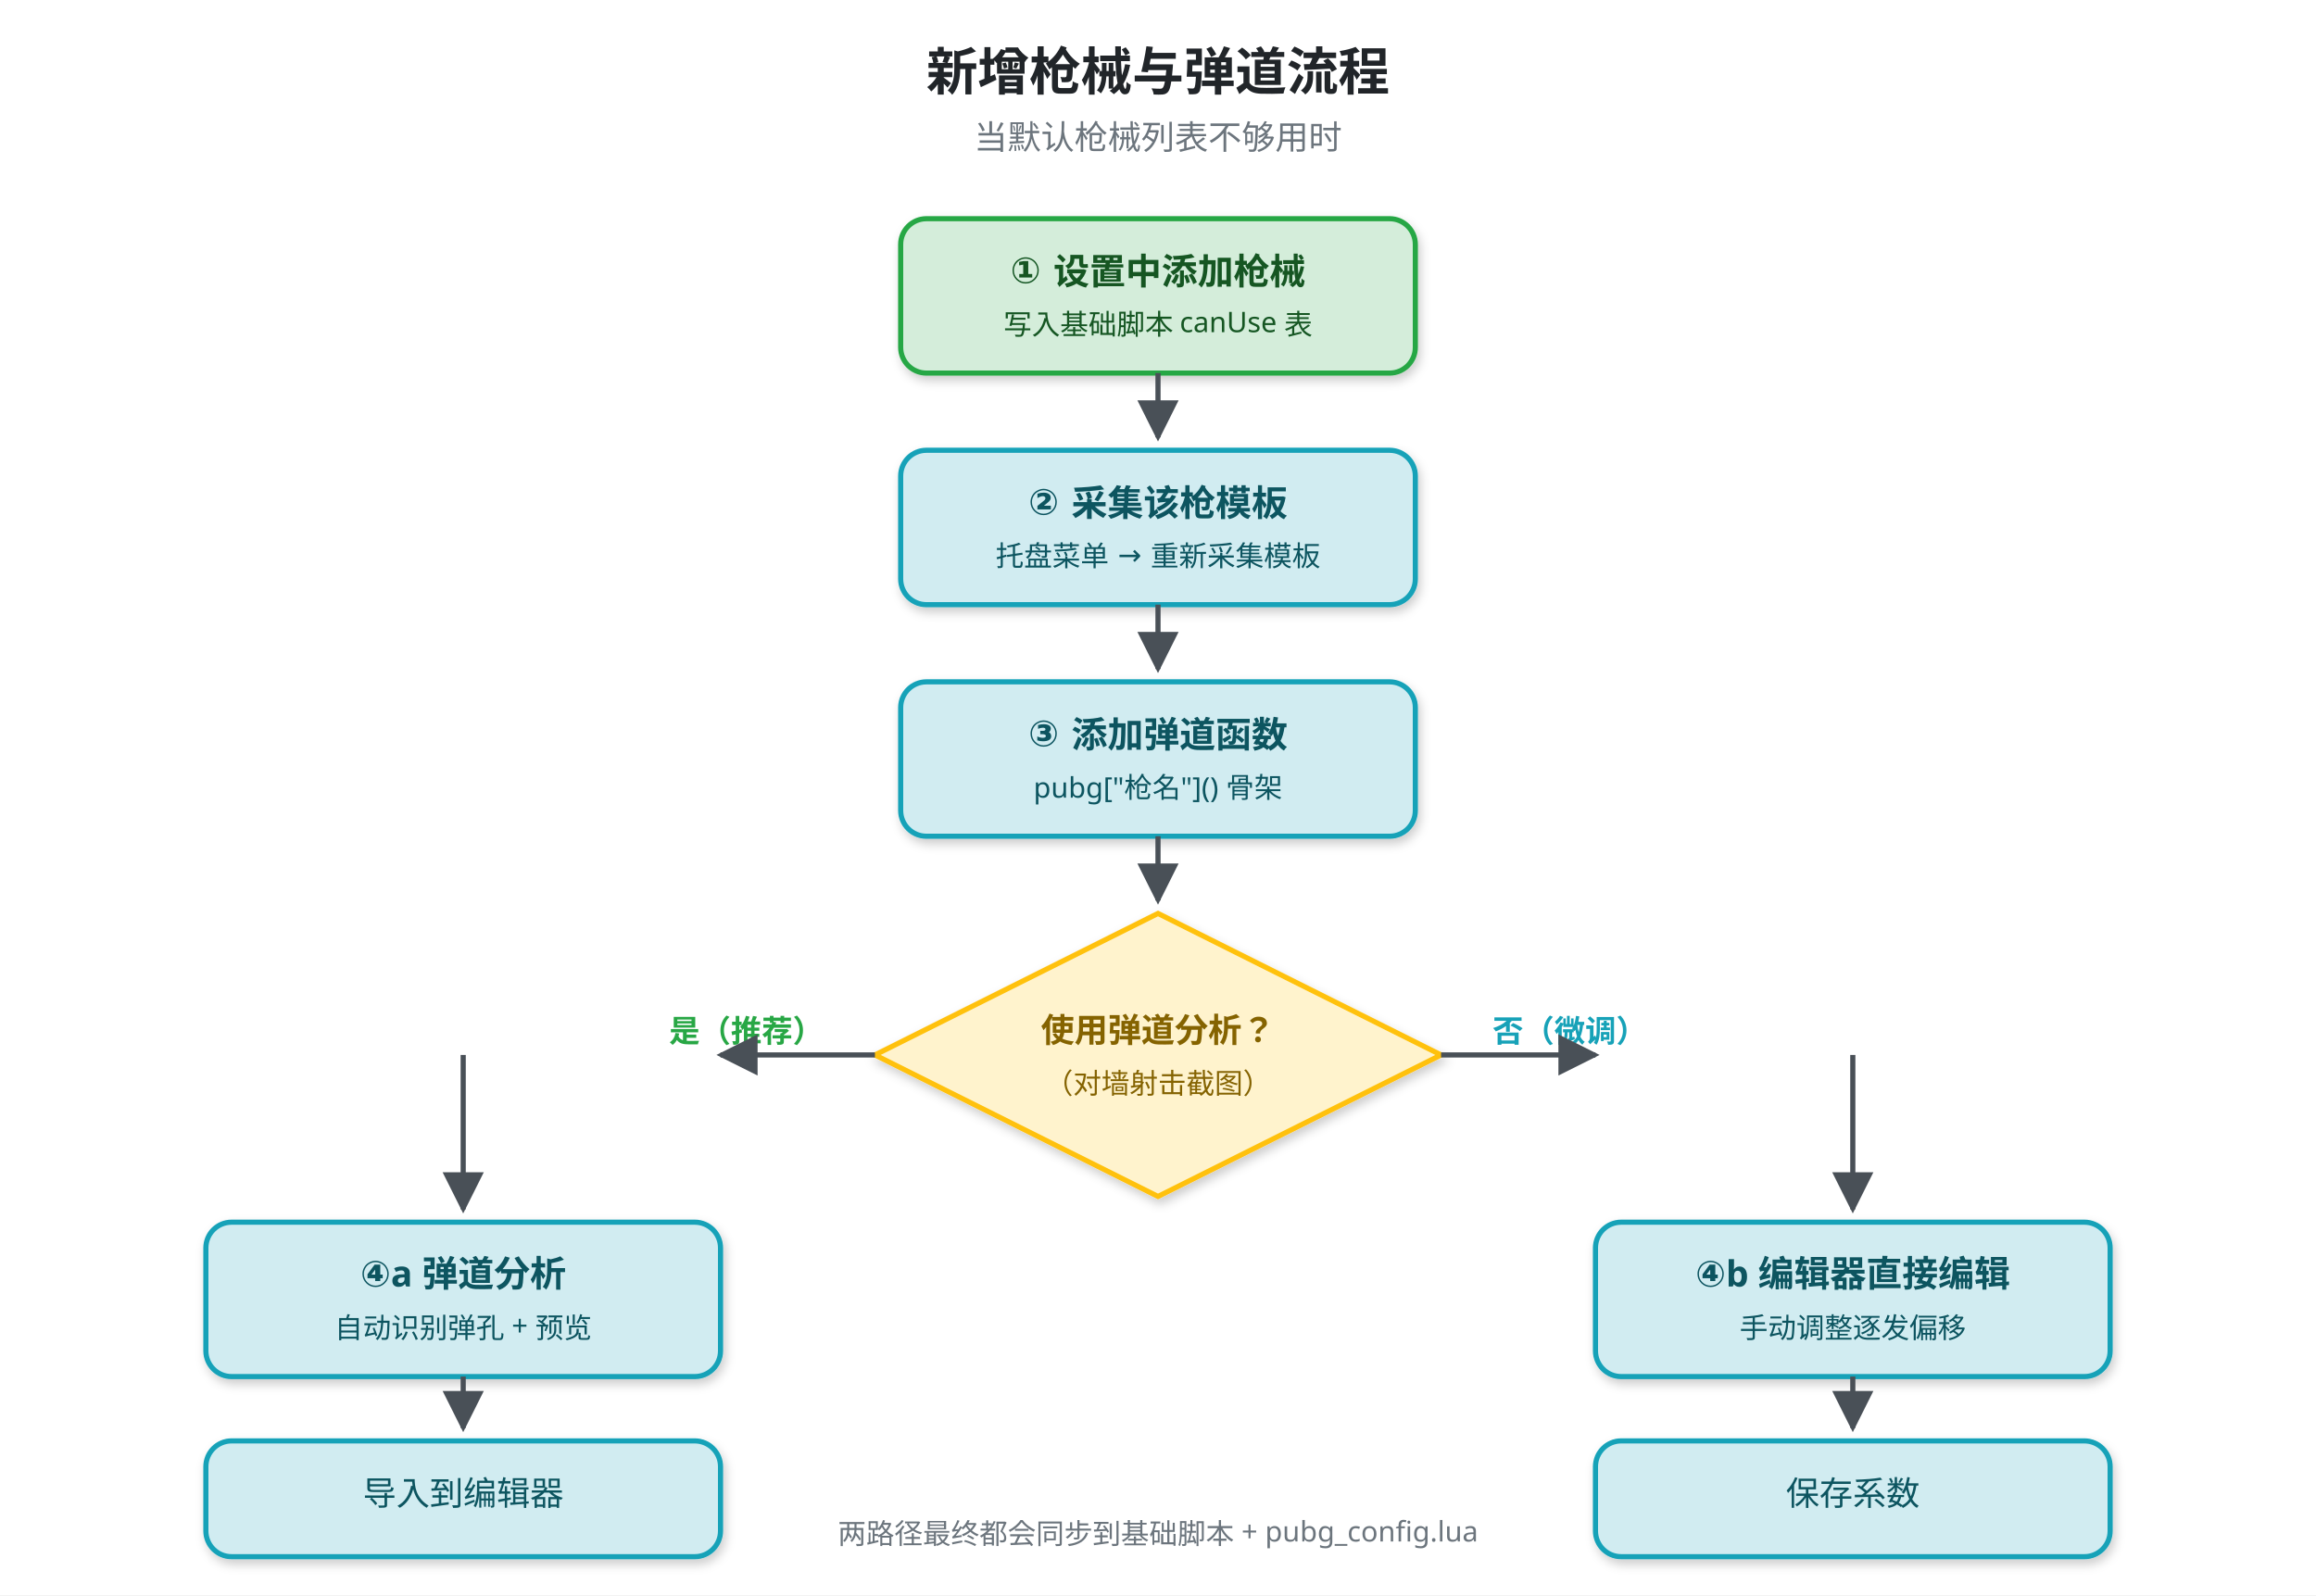
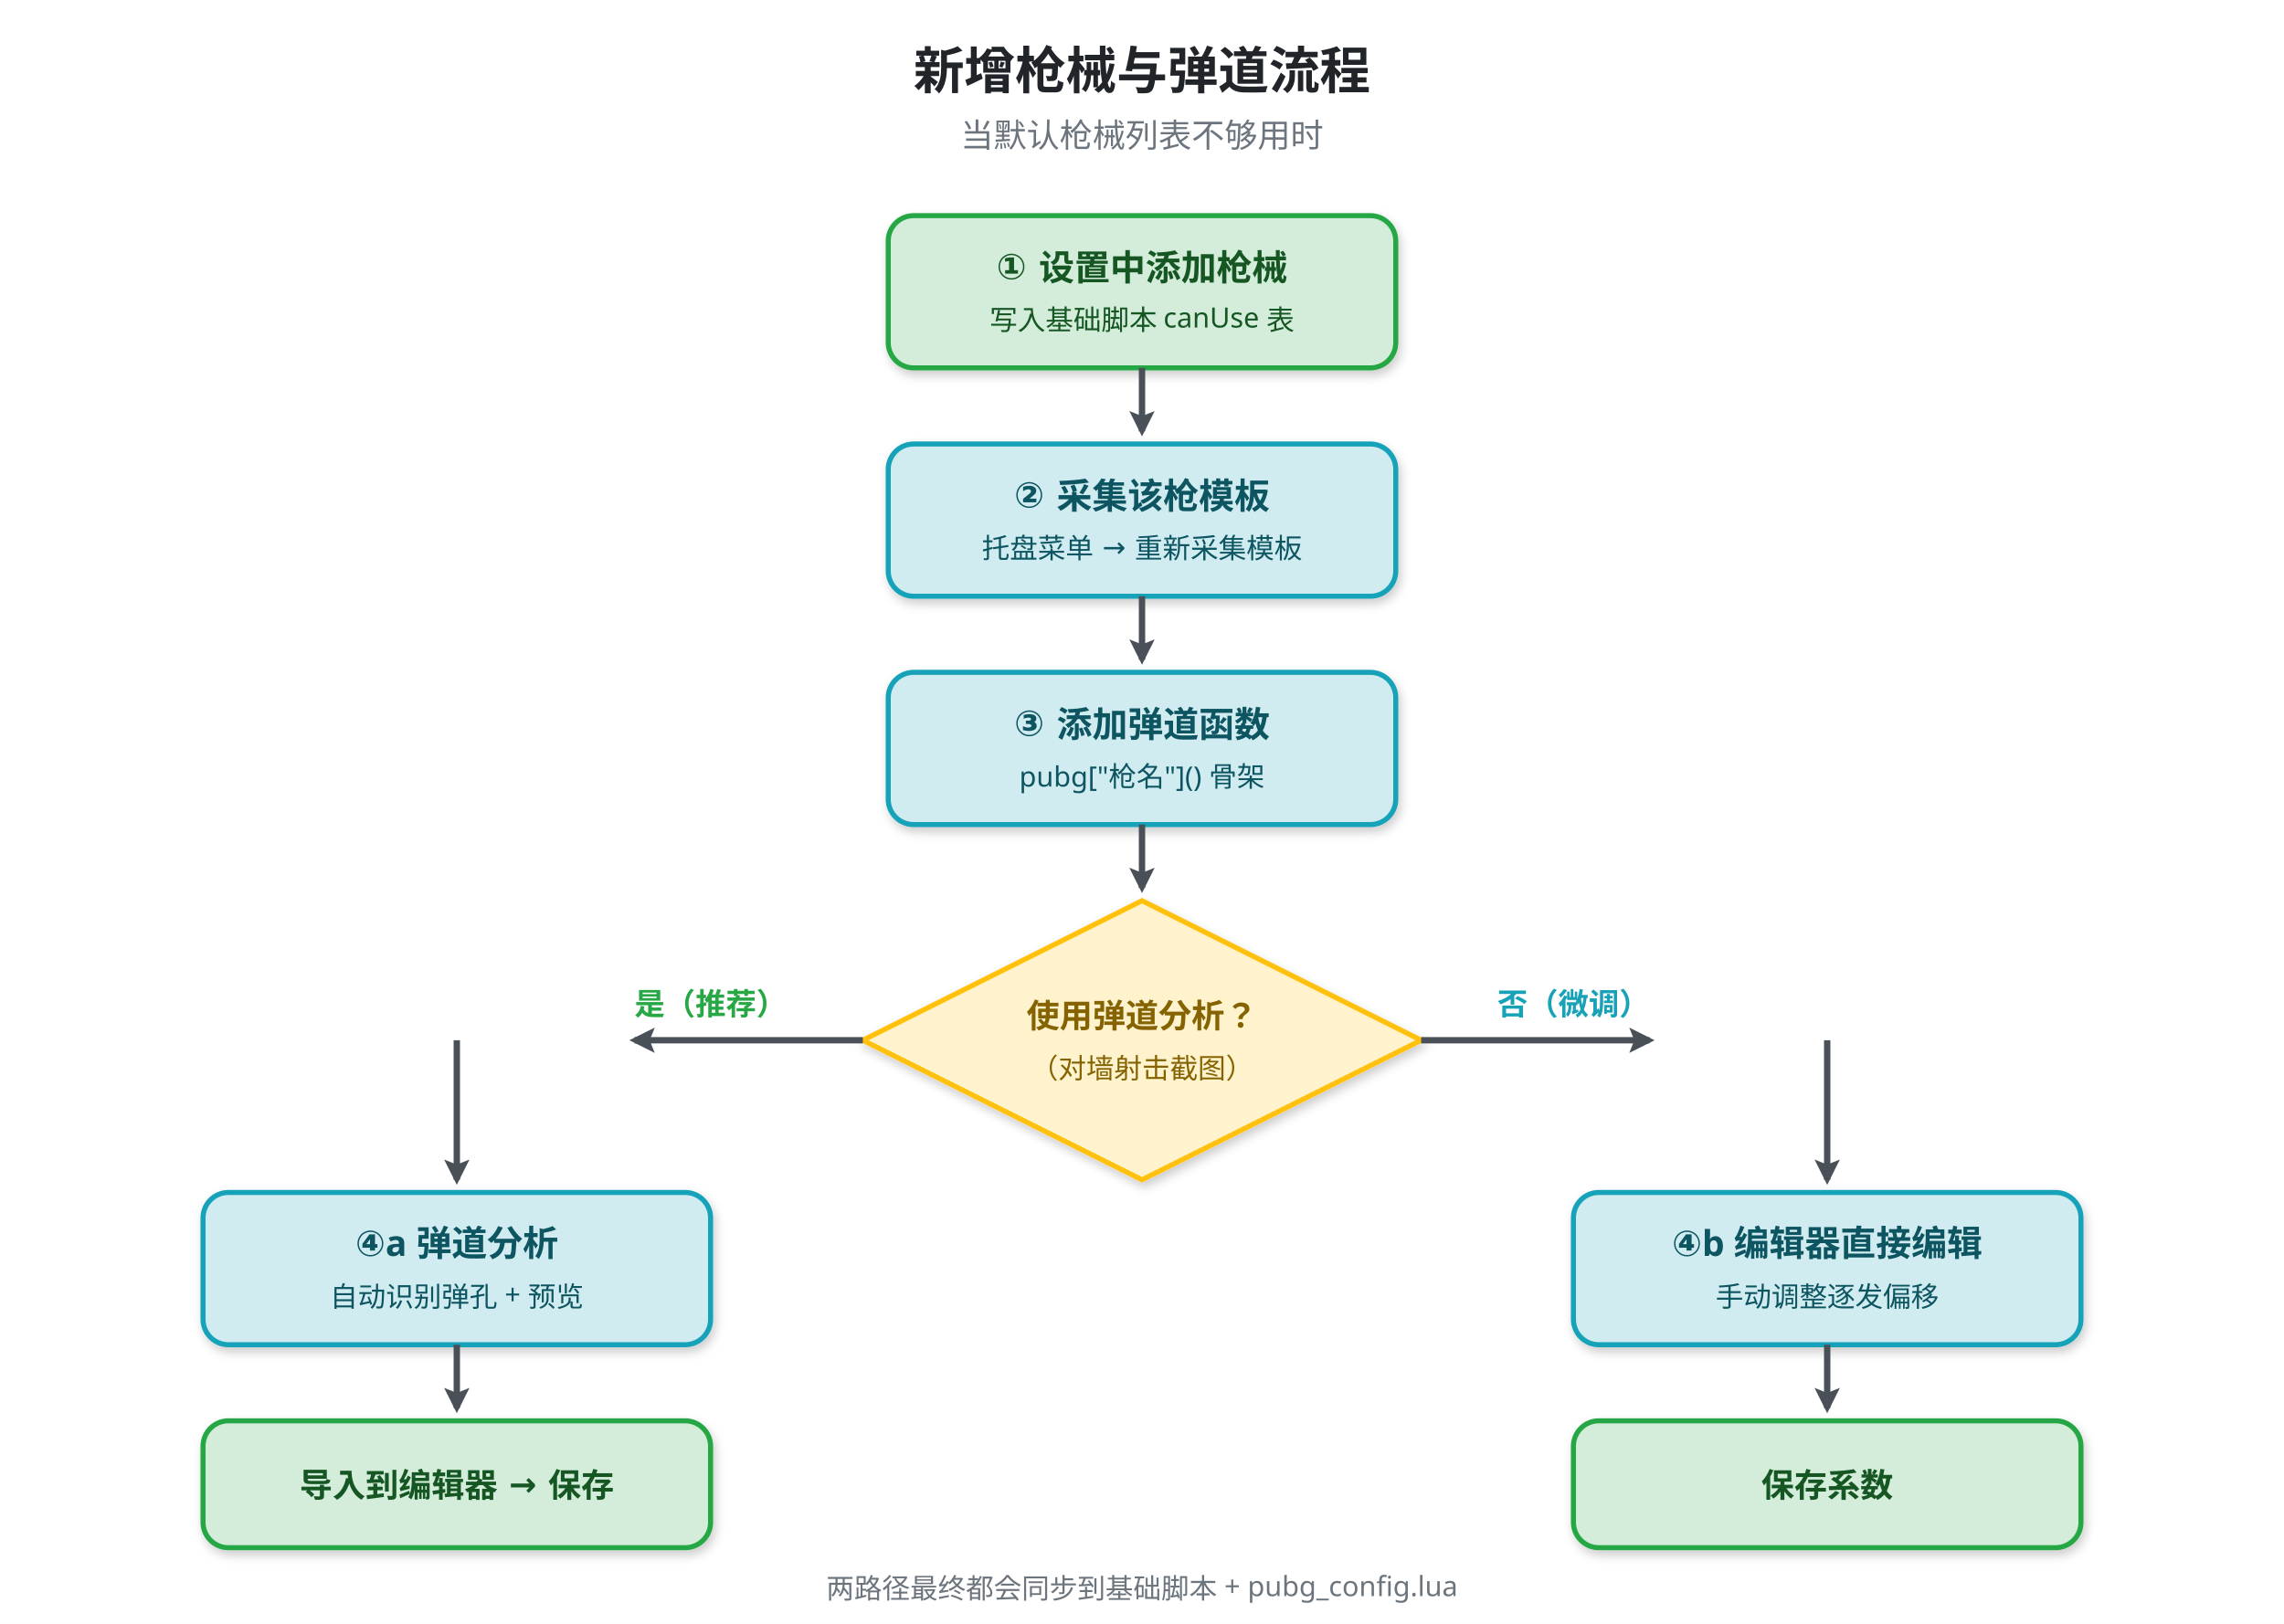
- <svg xmlns="http://www.w3.org/2000/svg" width="900" height="620" viewBox="0 0 900 620" font-family="'Microsoft YaHei', 'Segoe UI', sans-serif">
+ <svg xmlns="http://www.w3.org/2000/svg" width="900" height="640" viewBox="0 0 900 640" font-family="'Microsoft YaHei', 'Segoe UI', sans-serif">
  <defs>
-     <marker id="arrow3" viewBox="0 0 10 10" refX="9" refY="5" markerWidth="8" markerHeight="8" orient="auto-start-reverse">
-       <path d="M 0 0 L 10 5 L 0 10 z" fill="#495057" />
+     <marker id="arrow3" viewBox="0 0 10 10" refX="8" refY="5" markerWidth="10" markerHeight="10" markerUnits="userSpaceOnUse" orient="auto">
+       <path d="M 0 0 L 10 5 L 0 10 L 2 5 z" fill="#495057" />
    </marker>
    <filter id="shadow3" x="-20%" y="-20%" width="140%" height="140%">
      <feGaussianBlur in="SourceAlpha" stdDeviation="2" />
      <feOffset dx="1" dy="2" result="offsetblur" />
      <feComponentTransfer>
        <feFuncA type="linear" slope="0.2" />
      </feComponentTransfer>
      <feMerge>
        <feMergeNode />
        <feMergeNode in="SourceGraphic" />
      </feMerge>
    </filter>
  </defs>
-   <rect width="900" height="620" fill="#ffffff" />
+   <rect width="900" height="640" fill="#ffffff" />
  <text x="450" y="35" text-anchor="middle" font-size="20" font-weight="600" fill="#212529">新增枪械与弹道流程</text>
  <text x="450" y="58" text-anchor="middle" font-size="13" fill="#6c757d">当默认枪械列表不够用时</text>
  <g filter="url(#shadow3)">
    <rect x="350" y="85" width="200" height="60" rx="10" ry="10" fill="#d4edda" stroke="#28a745" stroke-width="2" />
    <text x="450" y="110" text-anchor="middle" font-size="14" font-weight="600" fill="#155724">① 设置中添加枪械</text>
    <text x="450" y="130" text-anchor="middle" font-size="11" fill="#155724">写入基础脚本 canUse 表</text>
  </g>
-   <line x1="450" y1="145" x2="450" y2="170" stroke="#495057" stroke-width="2" marker-end="url(#arrow3)" />
+   <line x1="450" y1="145" x2="450" y2="170" stroke="#495057" stroke-width="2.5" marker-end="url(#arrow3)" />
  <g filter="url(#shadow3)">
    <rect x="350" y="175" width="200" height="60" rx="10" ry="10" fill="#d1ecf1" stroke="#17a2b8" stroke-width="2" />
    <text x="450" y="200" text-anchor="middle" font-size="14" font-weight="600" fill="#0c5460">② 采集该枪模板</text>
    <text x="450" y="220" text-anchor="middle" font-size="11" fill="#0c5460">托盘菜单 → 重新采集模板</text>
  </g>
-   <line x1="450" y1="235" x2="450" y2="260" stroke="#495057" stroke-width="2" marker-end="url(#arrow3)" />
+   <line x1="450" y1="235" x2="450" y2="260" stroke="#495057" stroke-width="2.5" marker-end="url(#arrow3)" />
  <g filter="url(#shadow3)">
    <rect x="350" y="265" width="200" height="60" rx="10" ry="10" fill="#d1ecf1" stroke="#17a2b8" stroke-width="2" />
    <text x="450" y="290" text-anchor="middle" font-size="14" font-weight="600" fill="#0c5460">③ 添加弹道函数</text>
    <text x="450" y="310" text-anchor="middle" font-size="11" fill="#0c5460">pubg["枪名"]() 骨架</text>
  </g>
-   <line x1="450" y1="325" x2="450" y2="350" stroke="#495057" stroke-width="2" marker-end="url(#arrow3)" />
+   <line x1="450" y1="325" x2="450" y2="350" stroke="#495057" stroke-width="2.5" marker-end="url(#arrow3)" />
  <g filter="url(#shadow3)">
    <polygon points="450,355 560,410 450,465 340,410" fill="#fff3cd" stroke="#ffc107" stroke-width="2" />
    <text x="450" y="405" text-anchor="middle" font-size="13" font-weight="600" fill="#856404">使用弹道分析？</text>
    <text x="450" y="425" text-anchor="middle" font-size="11" fill="#856404">（对墙射击截图）</text>
  </g>
-   <text x="290" y="405" text-anchor="middle" font-size="12" font-weight="600" fill="#28a745">是（推荐）</text>
-   <line x1="340" y1="410" x2="280" y2="410" stroke="#495057" stroke-width="2" marker-end="url(#arrow3)" />
-   <line x1="180" y1="410" x2="180" y2="470" stroke="#495057" stroke-width="2" marker-end="url(#arrow3)" />
+   <text x="280" y="400" text-anchor="middle" font-size="12" font-weight="600" fill="#28a745">是（推荐）</text>
+   <line x1="340" y1="410" x2="250" y2="410" stroke="#495057" stroke-width="2.5" marker-end="url(#arrow3)" />
+   <line x1="180" y1="410" x2="180" y2="465" stroke="#495057" stroke-width="2.5" marker-end="url(#arrow3)" />
  <g filter="url(#shadow3)">
-     <rect x="80" y="475" width="200" height="60" rx="10" ry="10" fill="#d1ecf1" stroke="#17a2b8" stroke-width="2" />
-     <text x="180" y="500" text-anchor="middle" font-size="14" font-weight="600" fill="#0c5460">④a 弹道分析</text>
-     <text x="180" y="520" text-anchor="middle" font-size="11" fill="#0c5460">自动识别弹孔 + 预览</text>
+     <rect x="80" y="470" width="200" height="60" rx="10" ry="10" fill="#d1ecf1" stroke="#17a2b8" stroke-width="2" />
+     <text x="180" y="495" text-anchor="middle" font-size="14" font-weight="600" fill="#0c5460">④a 弹道分析</text>
+     <text x="180" y="515" text-anchor="middle" font-size="11" fill="#0c5460">自动识别弹孔 + 预览</text>
  </g>
-   <line x1="180" y1="535" x2="180" y2="555" stroke="#495057" stroke-width="2" marker-end="url(#arrow3)" />
+   <line x1="180" y1="530" x2="180" y2="555" stroke="#495057" stroke-width="2.5" marker-end="url(#arrow3)" />
  <g filter="url(#shadow3)">
-     <rect x="80" y="560" width="200" height="45" rx="10" ry="10" fill="#d1ecf1" stroke="#17a2b8" stroke-width="2" />
-     <text x="180" y="585" text-anchor="middle" font-size="13" fill="#0c5460">导入到编辑器</text>
+     <rect x="80" y="560" width="200" height="50" rx="10" ry="10" fill="#d4edda" stroke="#28a745" stroke-width="2" />
+     <text x="180" y="590" text-anchor="middle" font-size="13" font-weight="600" fill="#155724">导入到编辑器 → 保存</text>
  </g>
-   <text x="610" y="405" text-anchor="middle" font-size="12" font-weight="600" fill="#17a2b8">否（微调）</text>
-   <line x1="560" y1="410" x2="620" y2="410" stroke="#495057" stroke-width="2" marker-end="url(#arrow3)" />
-   <line x1="720" y1="410" x2="720" y2="470" stroke="#495057" stroke-width="2" marker-end="url(#arrow3)" />
+   <text x="620" y="400" text-anchor="middle" font-size="12" font-weight="600" fill="#17a2b8">否（微调）</text>
+   <line x1="560" y1="410" x2="650" y2="410" stroke="#495057" stroke-width="2.5" marker-end="url(#arrow3)" />
+   <line x1="720" y1="410" x2="720" y2="465" stroke="#495057" stroke-width="2.5" marker-end="url(#arrow3)" />
  <g filter="url(#shadow3)">
-     <rect x="620" y="475" width="200" height="60" rx="10" ry="10" fill="#d1ecf1" stroke="#17a2b8" stroke-width="2" />
-     <text x="720" y="500" text-anchor="middle" font-size="14" font-weight="600" fill="#0c5460">④b 编辑器直接编辑</text>
-     <text x="720" y="520" text-anchor="middle" font-size="11" fill="#0c5460">手动调整逐发偏移</text>
+     <rect x="620" y="470" width="200" height="60" rx="10" ry="10" fill="#d1ecf1" stroke="#17a2b8" stroke-width="2" />
+     <text x="720" y="495" text-anchor="middle" font-size="14" font-weight="600" fill="#0c5460">④b 编辑器直接编辑</text>
+     <text x="720" y="515" text-anchor="middle" font-size="11" fill="#0c5460">手动调整逐发偏移</text>
  </g>
-   <line x1="720" y1="535" x2="720" y2="555" stroke="#495057" stroke-width="2" marker-end="url(#arrow3)" />
+   <line x1="720" y1="530" x2="720" y2="555" stroke="#495057" stroke-width="2.5" marker-end="url(#arrow3)" />
  <g filter="url(#shadow3)">
-     <rect x="620" y="560" width="200" height="45" rx="10" ry="10" fill="#d1ecf1" stroke="#17a2b8" stroke-width="2" />
-     <text x="720" y="585" text-anchor="middle" font-size="13" fill="#0c5460">保存系数</text>
+     <rect x="620" y="560" width="200" height="50" rx="10" ry="10" fill="#d4edda" stroke="#28a745" stroke-width="2" />
+     <text x="720" y="590" text-anchor="middle" font-size="13" font-weight="600" fill="#155724">保存系数</text>
  </g>
-   <text x="450" y="600" text-anchor="middle" font-size="11" fill="#6c757d">两路径最终都会同步到基础脚本 + pubg_config.lua</text>
+   <text x="450" y="630" text-anchor="middle" font-size="11" fill="#6c757d">两路径最终都会同步到基础脚本 + pubg_config.lua</text>
</svg>
